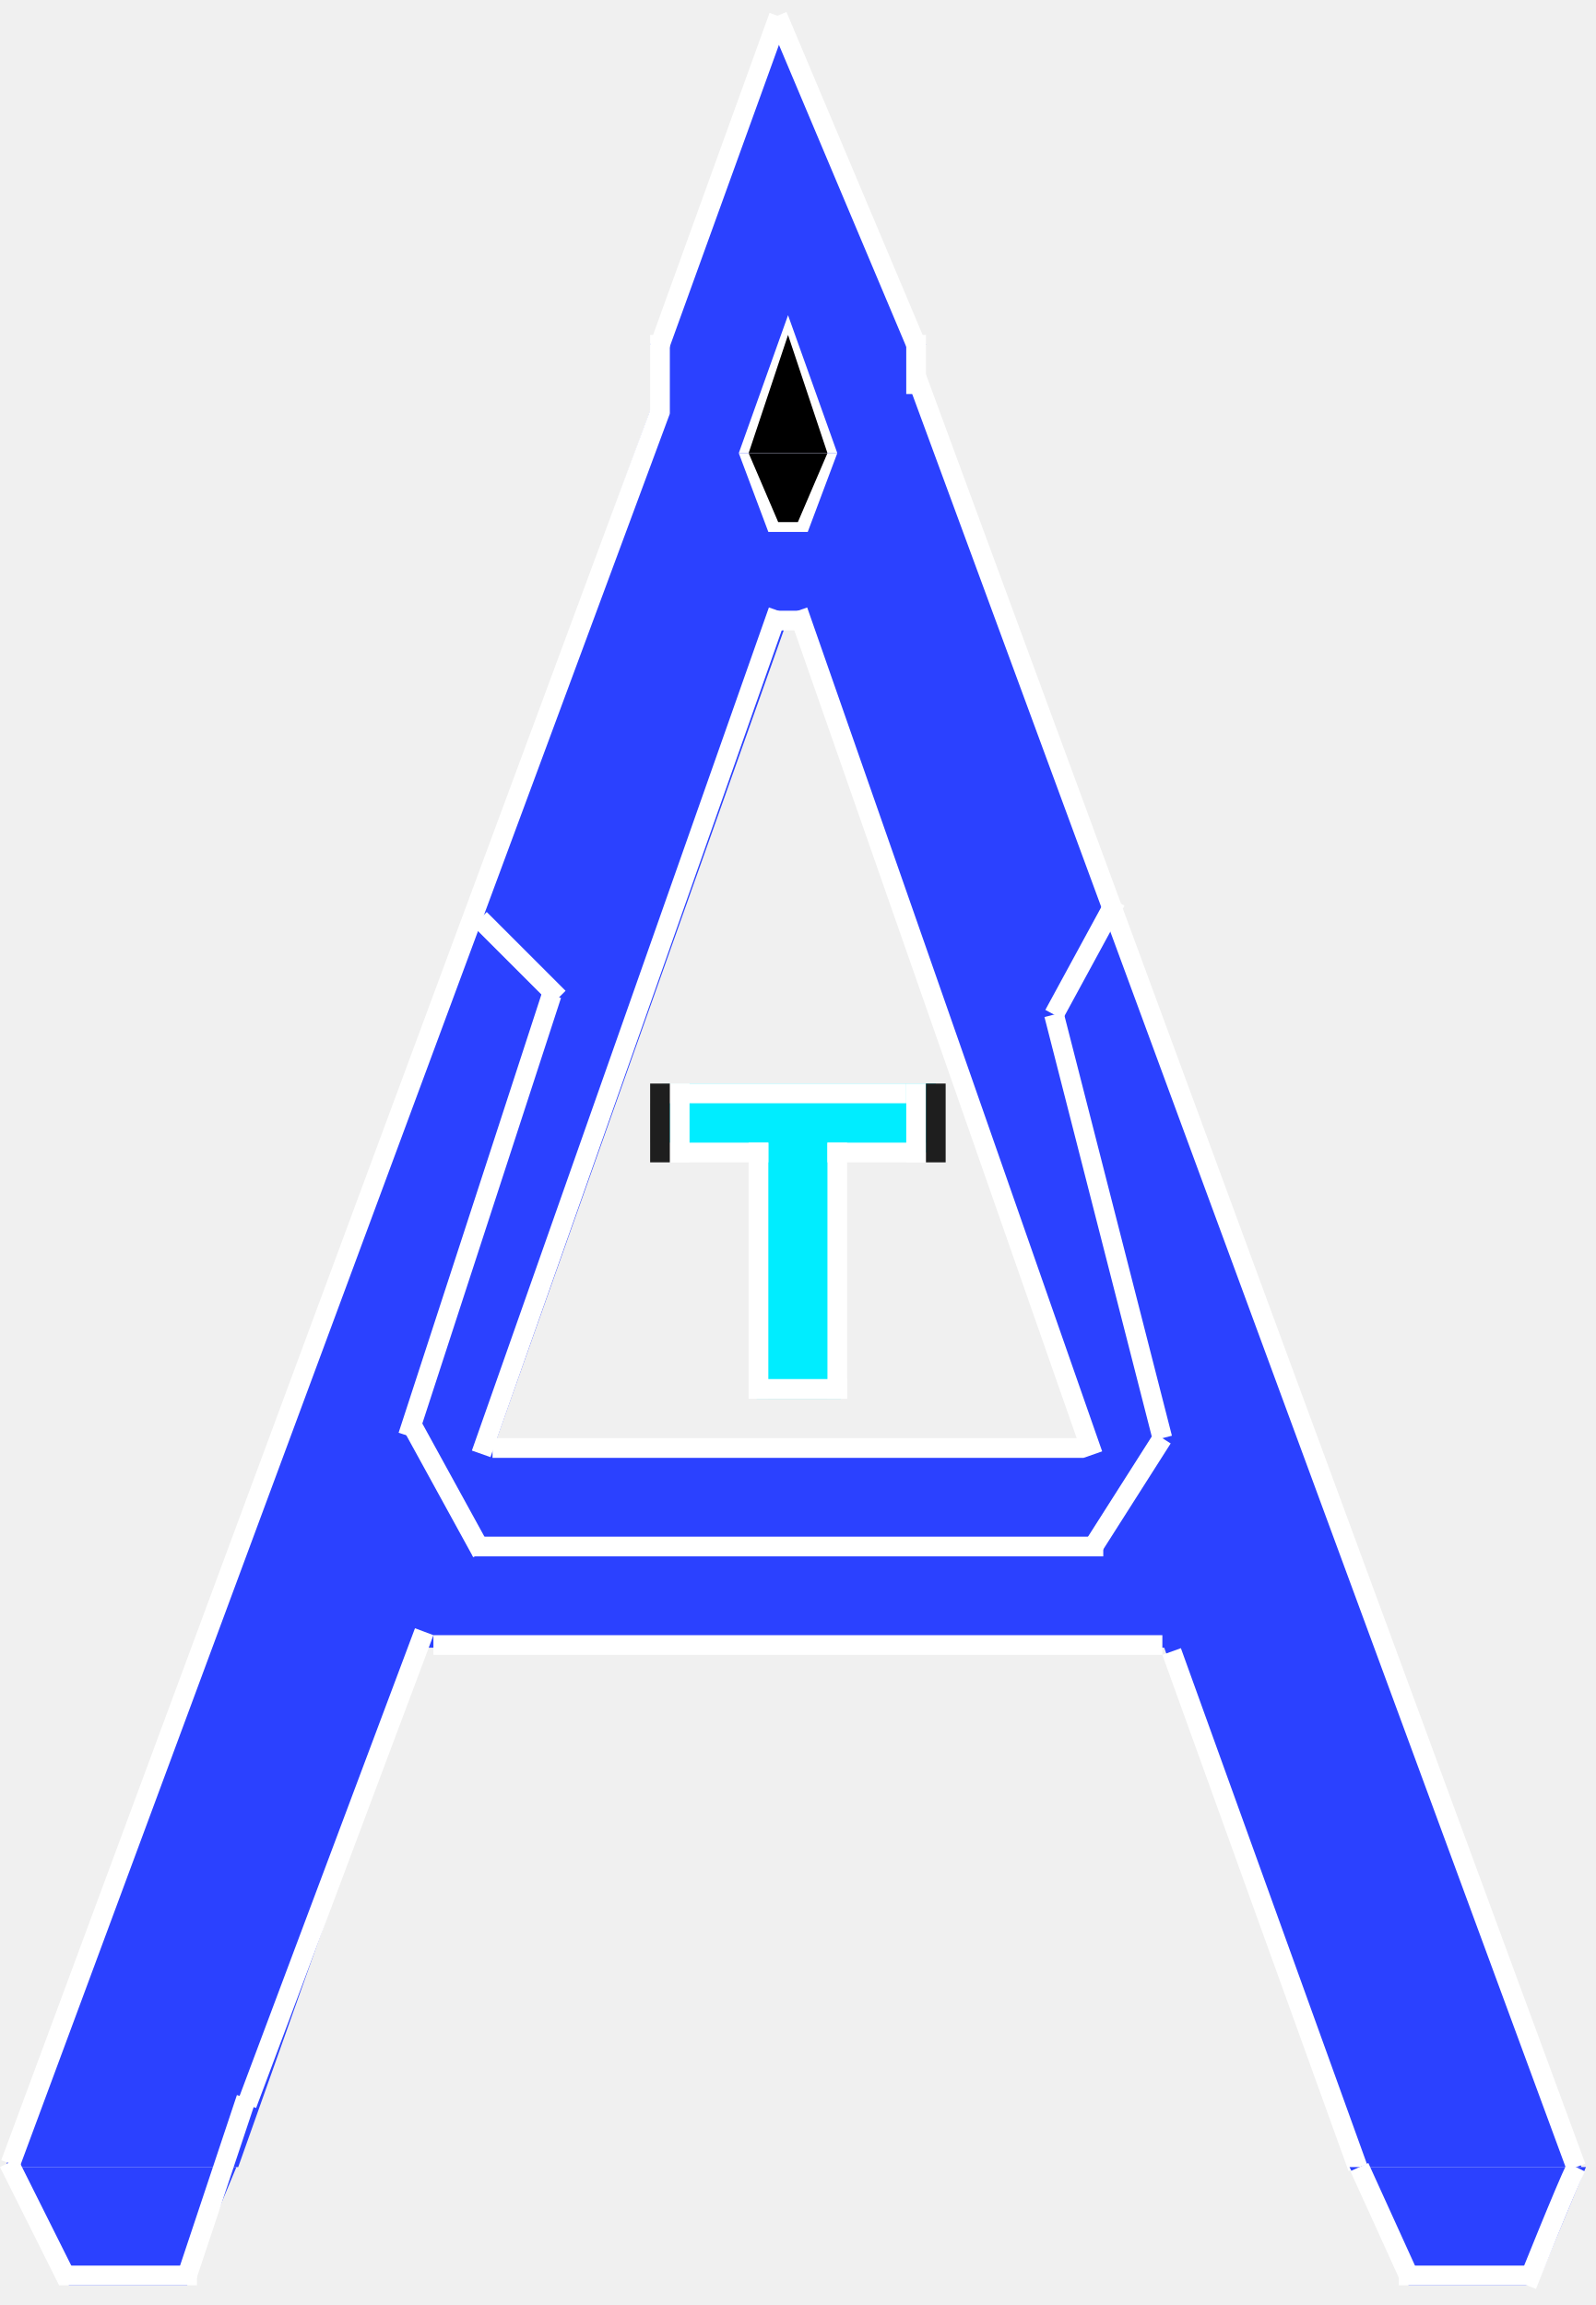
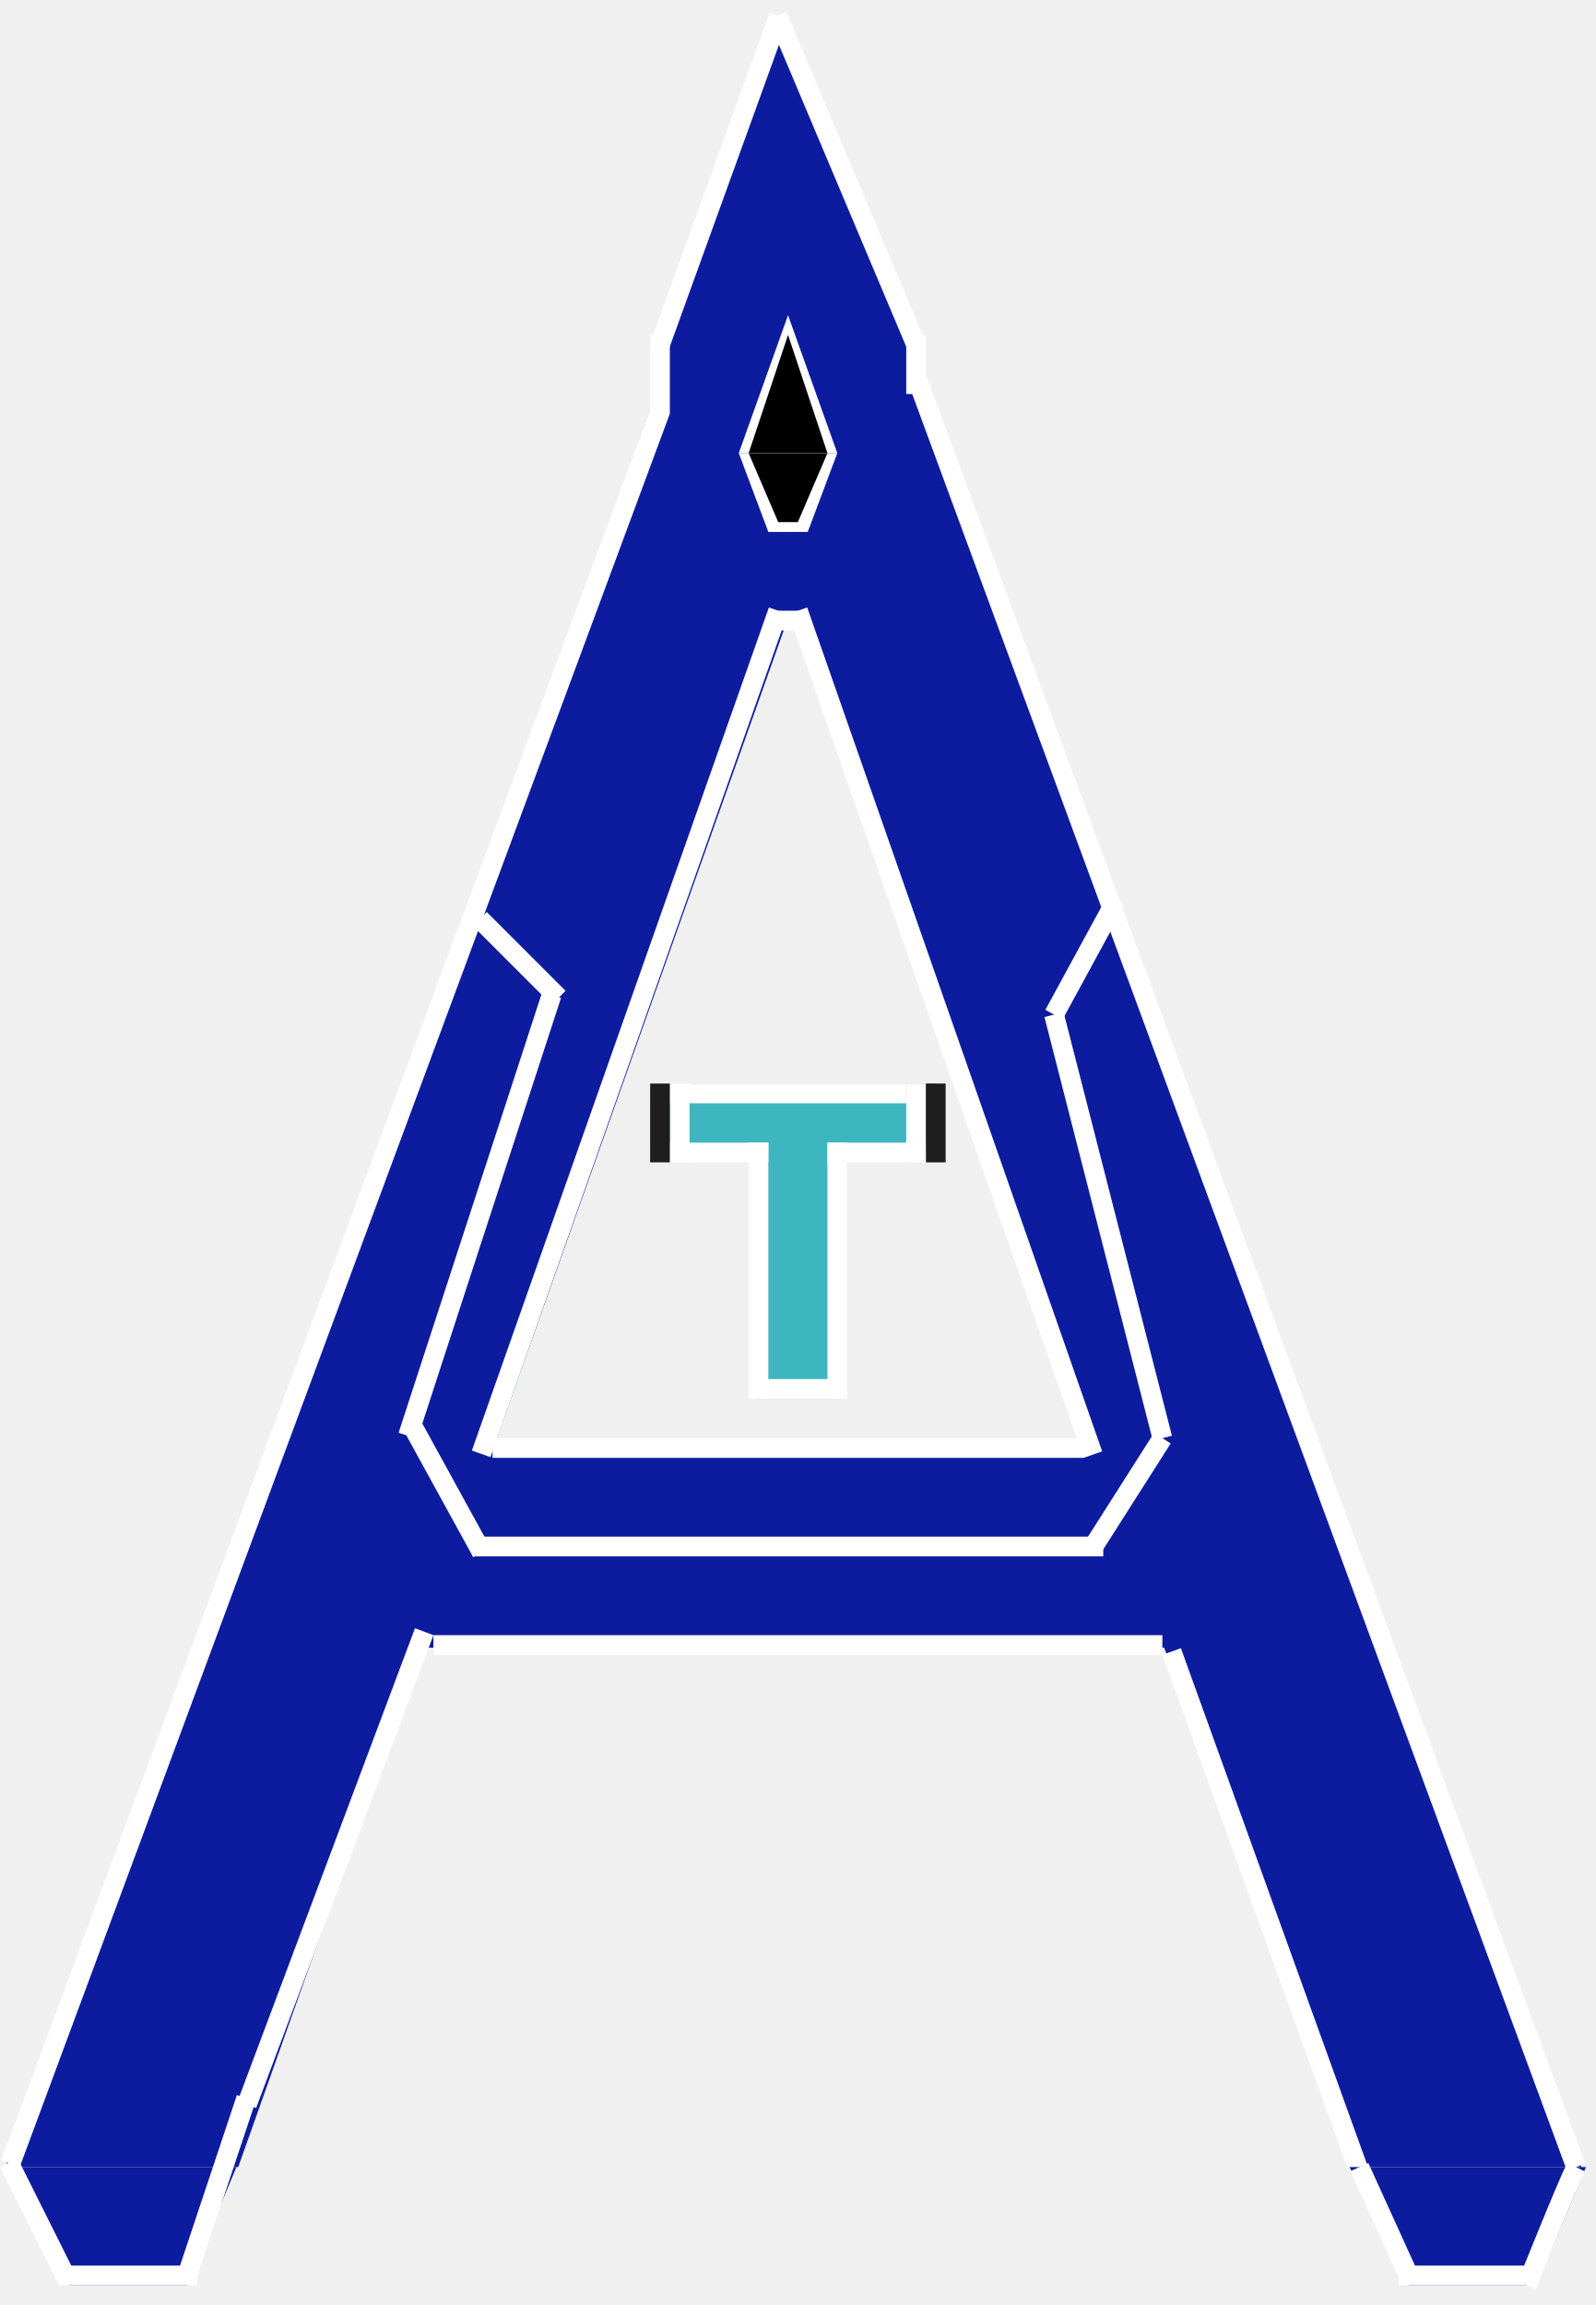
<svg xmlns="http://www.w3.org/2000/svg" width="81" height="117" viewBox="0 0 81 117" fill="none">
-   <path d="M12.091 110H0.273L34.455 16.909H46.091L80.273 110H68.454L40.636 31.636H39.909L12.091 110ZM16.454 73.636H64.091V83.636H16.454V73.636Z" fill="#2B41FF" />
-   <path d="M40 1L47 17.5H33L40 1Z" fill="#2B41FF" />
-   <path d="M34 16.5H46L47 21H33L34 16.5Z" fill="#2B41FF" />
+   <path d="M12.091 110H0.273L34.455 16.909H46.091L80.273 110H68.454L40.636 31.636H39.909L12.091 110ZM16.454 73.636H64.091V83.636H16.454V73.636Z" fill="#0D1C9E" />
+   <path d="M40 1L47 17.5H33L40 1Z" fill="#0D1C9E" />
+   <path d="M34 16.5H46L47 21H33L34 16.5Z" fill="#0D1C9E" />
  <line x1="0.531" y1="109.826" x2="33.531" y2="20.826" stroke="white" />
  <line x1="12.532" y1="106.824" x2="21.532" y2="82.824" stroke="white" />
  <line x1="22" y1="83.5" x2="59" y2="83.5" stroke="white" />
  <line x1="59.47" y1="83.83" x2="68.919" y2="110.029" stroke="white" />
  <path d="M80 110L46.53 19.171" stroke="white" />
  <path d="M33.5 17V21" stroke="white" />
  <path d="M46.5 17V20" stroke="white" />
  <path d="M40 16L42.5 23L37.5 23L40 16Z" fill="white" />
  <path d="M40 17L42 23H38L40 17Z" fill="black" />
  <path d="M37.5 23H42.5L41 27H39L37.5 23Z" fill="white" />
  <path d="M38 23H42L40.5 26.5H39.5L38 23Z" fill="black" />
  <line x1="25" y1="73.5" x2="55" y2="73.5" stroke="white" />
  <path d="M24.424 73.796L39.5 31" stroke="white" />
  <path d="M40.5 31L55.472 73.835" stroke="white" />
  <line x1="39" y1="31.5" x2="41" y2="31.5" stroke="white" />
  <path d="M33.5 17.5L39.532 0.824" stroke="white" />
  <path d="M39.458 0.8L46.5 17.5" stroke="white" />
-   <path d="M0.5 110H12L9.5 116H7H3.5L0.5 110Z" fill="#2B41FF" />
-   <path d="M68.5 110H80.5L78 116H75.5H71.5L68.5 110Z" fill="#2B41FF" />
+   <path d="M0.5 110H12L9.5 116H7H3.5L0.5 110Z" fill="#0D1C9E" />
+   <path d="M68.5 110H80.5L78 116H75.5H71.5L68.5 110Z" fill="#0D1C9E" />
  <path d="M80 110C79.5 111 77.5 116 77.5 116" stroke="white" />
  <path d="M69 110L71.5 115.5" stroke="white" />
  <line x1="71" y1="115.5" x2="78" y2="115.5" stroke="white" />
  <path d="M12.5 106.5L9.5 115.5" stroke="white" />
  <line x1="0.447" y1="109.776" x2="3.447" y2="115.776" stroke="white" />
  <line x1="3" y1="115.5" x2="10" y2="115.5" stroke="white" />
  <line x1="24.354" y1="46.646" x2="28.354" y2="50.646" stroke="white" />
  <path d="M53.5 51.5L56.638 45.73" stroke="white" />
  <path d="M28 50.5L20.708 72.88" stroke="white" />
  <path d="M53.5 51.5L59 73" stroke="white" />
  <line x1="24" y1="78.5" x2="56" y2="78.5" stroke="white" />
  <path d="M55.5 78.5L59 73" stroke="white" />
  <path d="M21 72.5L24.46 78.803" stroke="white" />
-   <path d="M33.594 58.5V55H47.5V58.5H42.688V71H38.406V58.5H33.594Z" fill="#00EDFF" />
+   <path d="M33.594 58.5V55H47.5V58.5H42.688V71H38.406V58.5H33.594Z" fill="#3EB6BF" />
  <line x1="34.5" y1="55" x2="34.5" y2="59" stroke="white" />
  <line x1="33" y1="58.5" x2="39" y2="58.5" stroke="white" />
  <line x1="38.5" y1="71" x2="38.5" y2="58" stroke="white" />
  <line x1="38" y1="70.5" x2="43" y2="70.5" stroke="white" />
  <line x1="42.5" y1="71" x2="42.5" y2="58" stroke="white" />
  <line x1="42" y1="58.5" x2="47" y2="58.5" stroke="white" />
  <line x1="46.5" y1="59" x2="46.5" y2="55" stroke="white" />
  <line x1="33" y1="55.5" x2="46" y2="55.5" stroke="white" />
  <line x1="47.5" y1="55" x2="47.5" y2="59" stroke="#1E1E1E" />
  <line x1="33.5" y1="55" x2="33.5" y2="59" stroke="#1E1E1E" />
</svg>
